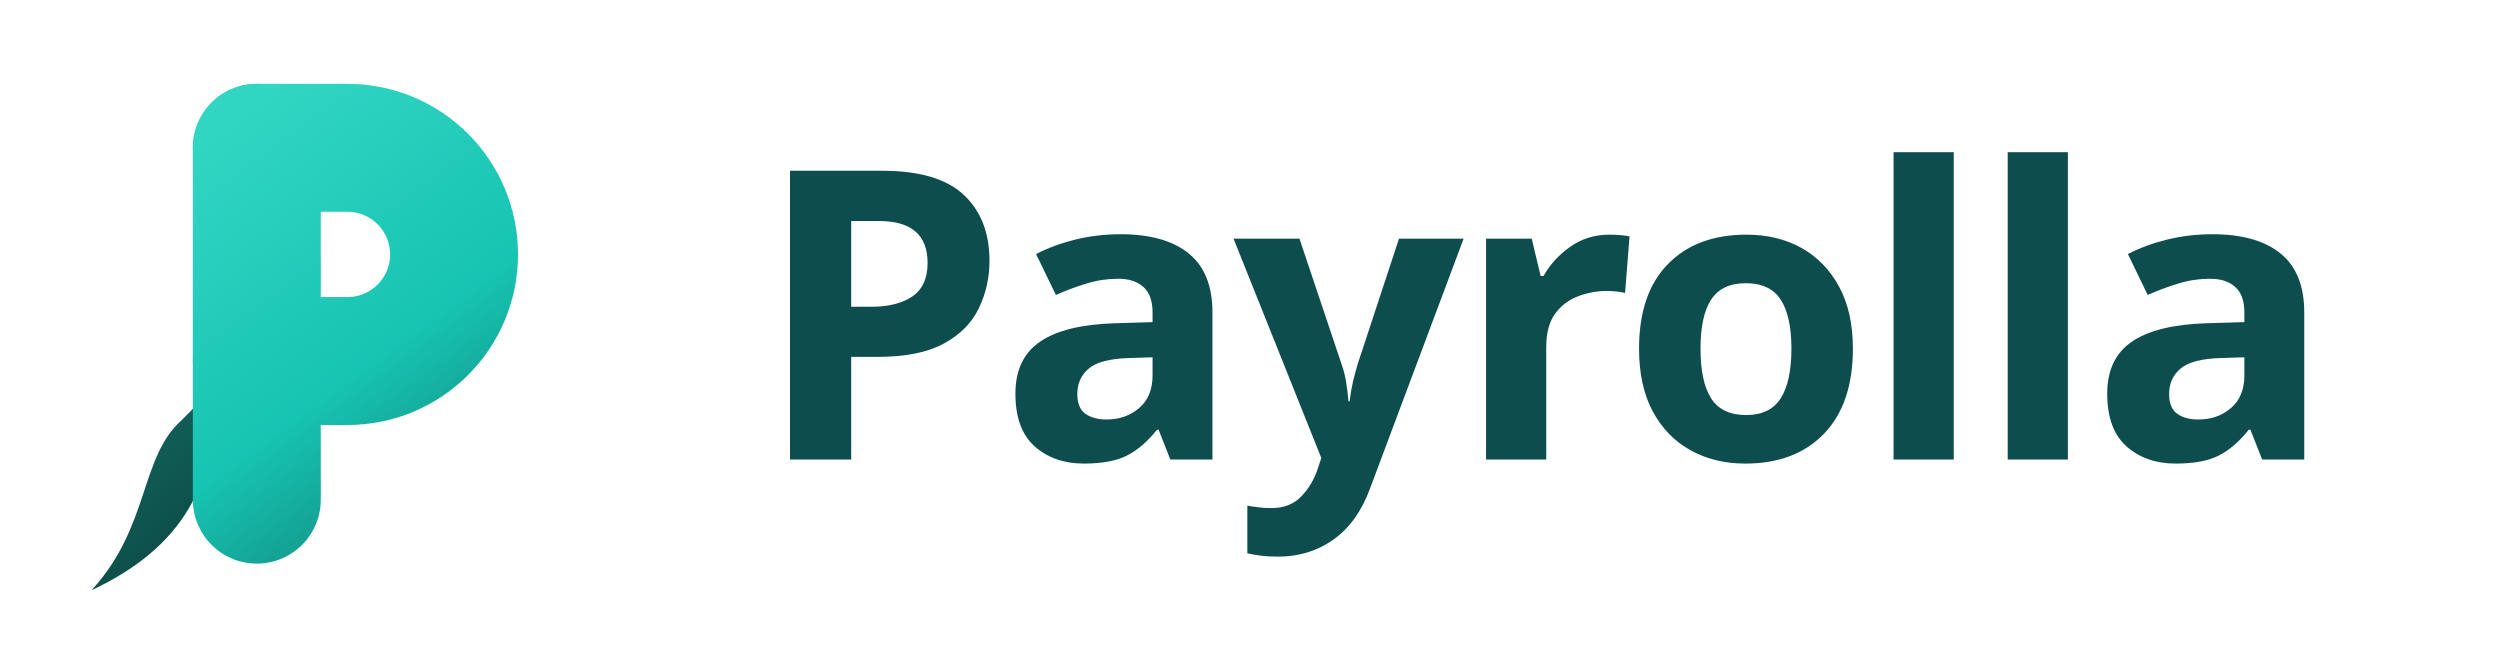
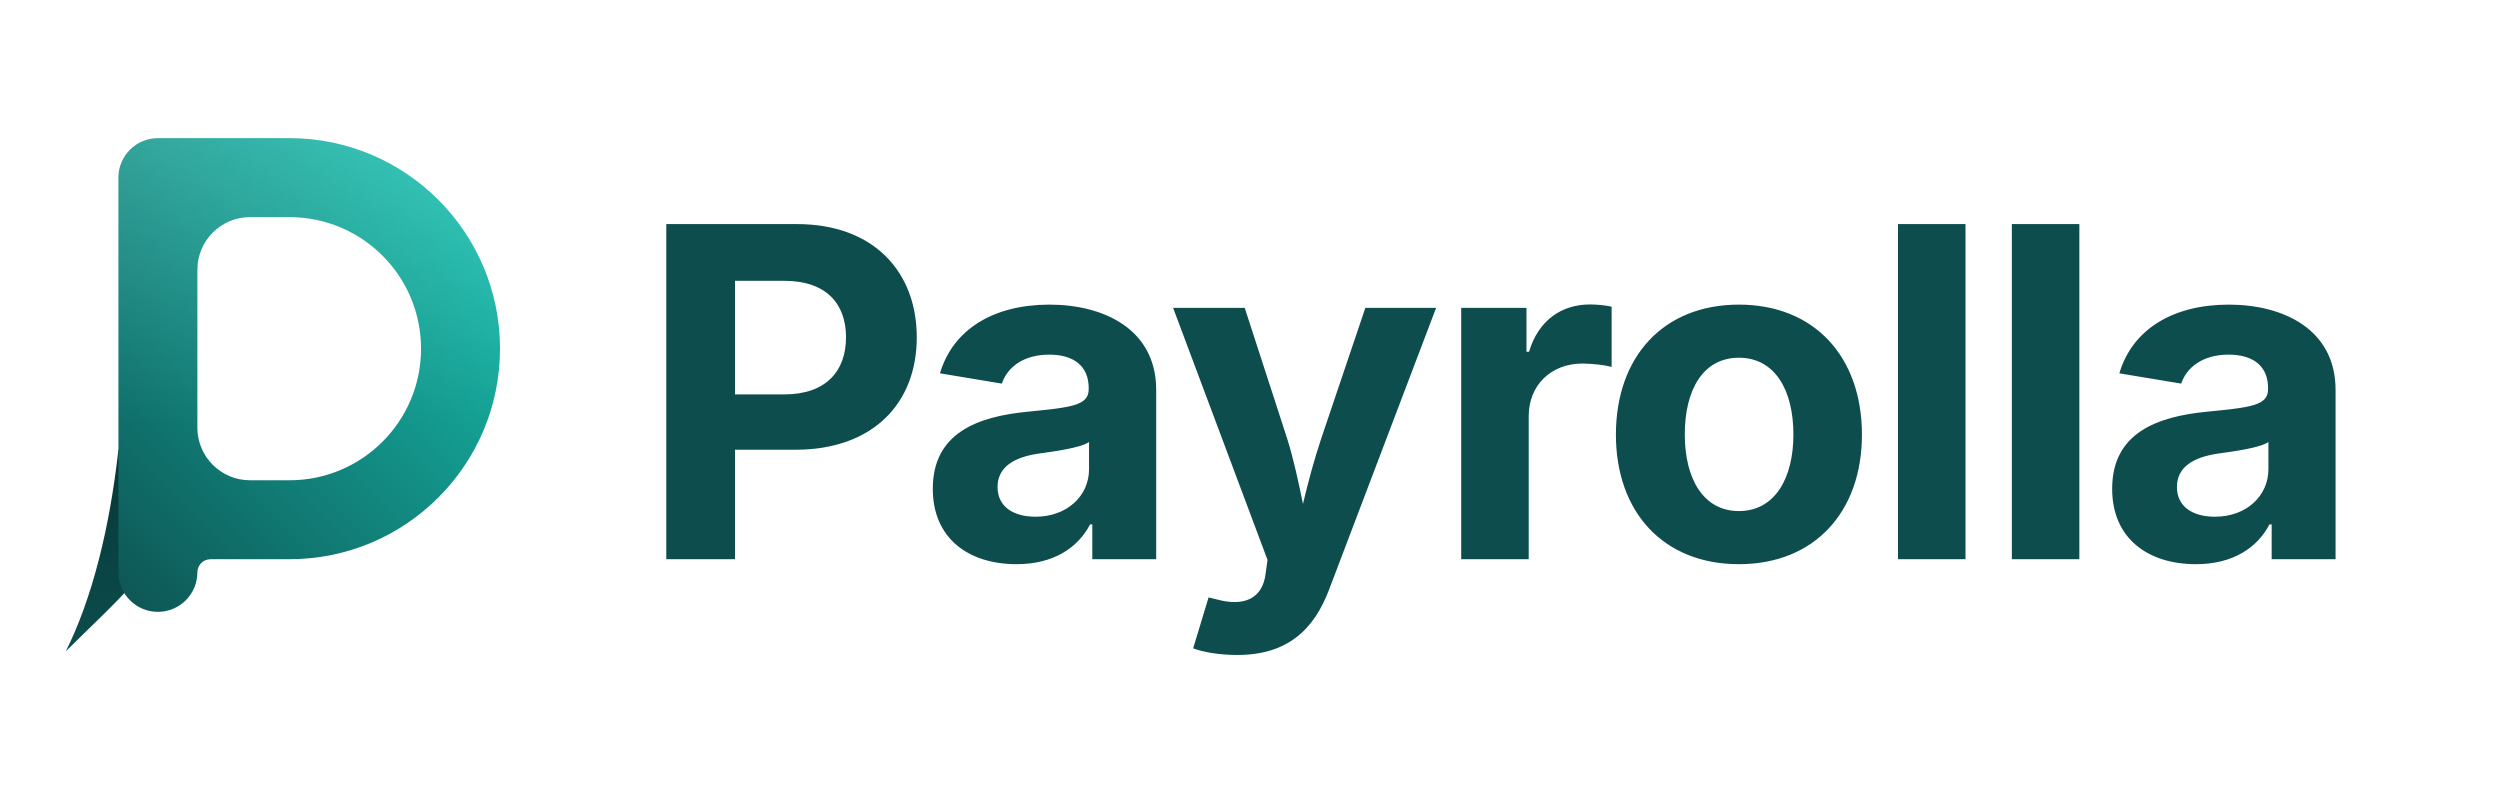
- <svg xmlns="http://www.w3.org/2000/svg" viewBox="0 0 272 72" role="img" aria-label="Payrolla">
+ <svg xmlns="http://www.w3.org/2000/svg" viewBox="0 0 228 72" role="img" aria-label="Payrolla">
  <defs>
-     <linearGradient id="pl-wp" x1="36" y1="22" x2="96" y2="104" gradientUnits="userSpaceOnUse">
-       <stop offset="0" stop-color="#31D6C2" />
-       <stop offset=".52" stop-color="#17C3B2" />
-       <stop offset="1" stop-color="#0E7064" />
+     <linearGradient id="pl-body" x1="11" y1="119" x2="110" y2="20" gradientUnits="userSpaceOnUse">
+       <stop offset="0" stop-color="#0D4D4D" />
+       <stop offset="1" stop-color="#17C3B2" />
    </linearGradient>
-     <linearGradient id="pl-wfold" x1="14" y1="80" x2="42" y2="114" gradientUnits="userSpaceOnUse">
-       <stop offset="0" stop-color="#12655C" />
-       <stop offset="1" stop-color="#0A3B39" />
+     <linearGradient id="pl-leaf" x1="20" y1="82" x2="20" y2="128" gradientUnits="userSpaceOnUse">
+       <stop offset="0" stop-color="#063737" />
+       <stop offset="1" stop-color="#0D4D4D" />
+     </linearGradient>
+     <linearGradient id="pl-sheen" x1="32" y1="11" x2="32" y2="76" gradientUnits="userSpaceOnUse">
+       <stop offset="0" stop-color="#ffffff" stop-opacity=".14" />
+       <stop offset="1" stop-color="#ffffff" stop-opacity="0" />
    </linearGradient>
  </defs>
-   <g transform="translate(3 1) scale(0.58)">
-     <path d="M35 70c1 19-6 31-23 39 11-12 9-25 17-32 2-2 4-4 6-7z" fill="url(#pl-wfold)" />
-     <g fill="none" stroke="url(#pl-wp)" stroke-width="24" stroke-linecap="round" stroke-linejoin="round">
-       <path d="M43 26h17a20 20 0 0 1 0 40H43" />
-       <path d="M43 26v66" />
-     </g>
+   <g transform="translate(1.6 8.2) scale(0.4)">
+     <path d="M23 82C21 100 17 116 11 128C22 117 32 109 40 92Z" fill="url(#pl-leaf)" />
+     <path fill-rule="evenodd" fill="url(#pl-body)" d="M32 11H62A48 48 0 0 1 62 107H44A3 3 0 0 0 41 110A9 9 0 0 1 23 110V20A9 9 0 0 1 32 11Z              M53 29H62A30 30 0 0 1 62 89H53A12 12 0 0 1 41 77V41A12 12 0 0 1 53 29Z" />
+     <path fill-rule="evenodd" fill="url(#pl-sheen)" d="M32 11H62A48 48 0 0 1 62 107H44A3 3 0 0 0 41 110A9 9 0 0 1 23 110V20A9 9 0 0 1 32 11Z              M53 29H62A30 30 0 0 1 62 89H53A12 12 0 0 1 41 77V41A12 12 0 0 1 53 29Z" />
  </g>
-   <text x="82" y="50" font-family="'Satoshi','Plus Jakarta Sans','Segoe UI',system-ui,-apple-system,sans-serif" font-size="44" font-weight="700" letter-spacing="-1" fill="#0D4D4D">Payrolla</text>
+   <text x="58" y="51" font-family="Satoshi,'Plus Jakarta Sans',Inter,'SF Pro Display',system-ui,-apple-system,'Segoe UI',sans-serif" font-size="42" font-weight="700" letter-spacing="-1" fill="#0D4D4D">Payrolla</text>
</svg>
